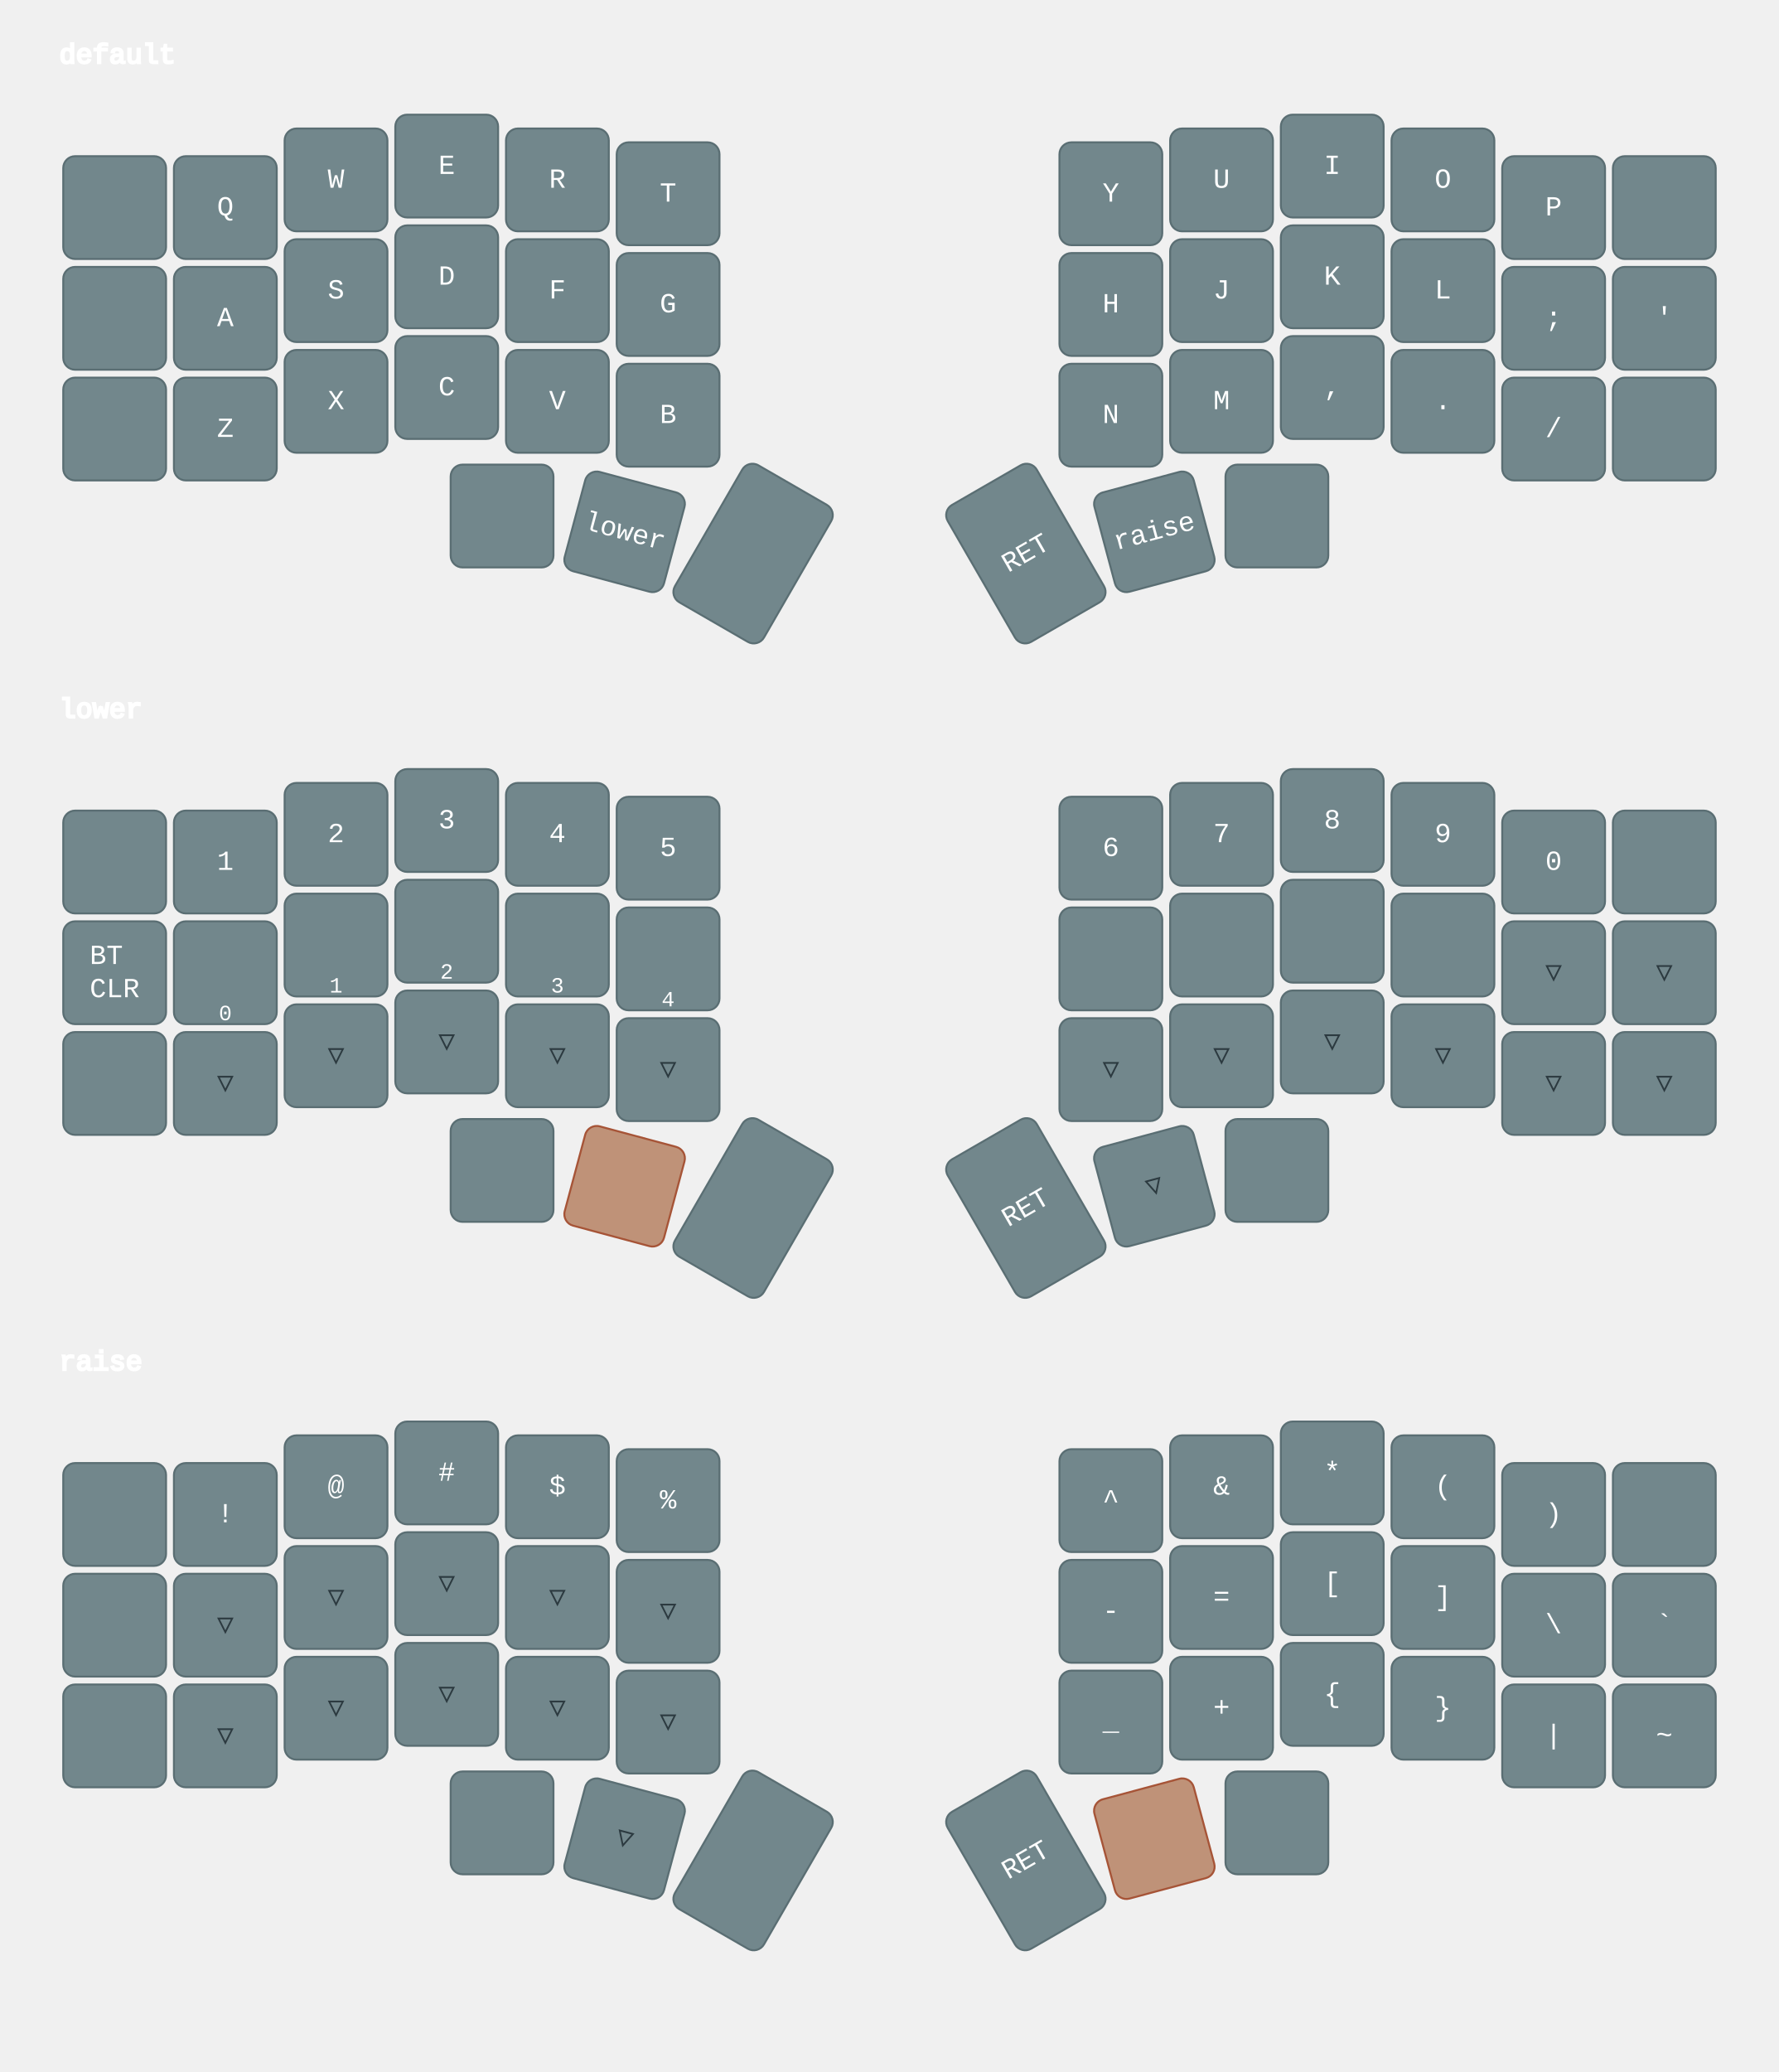
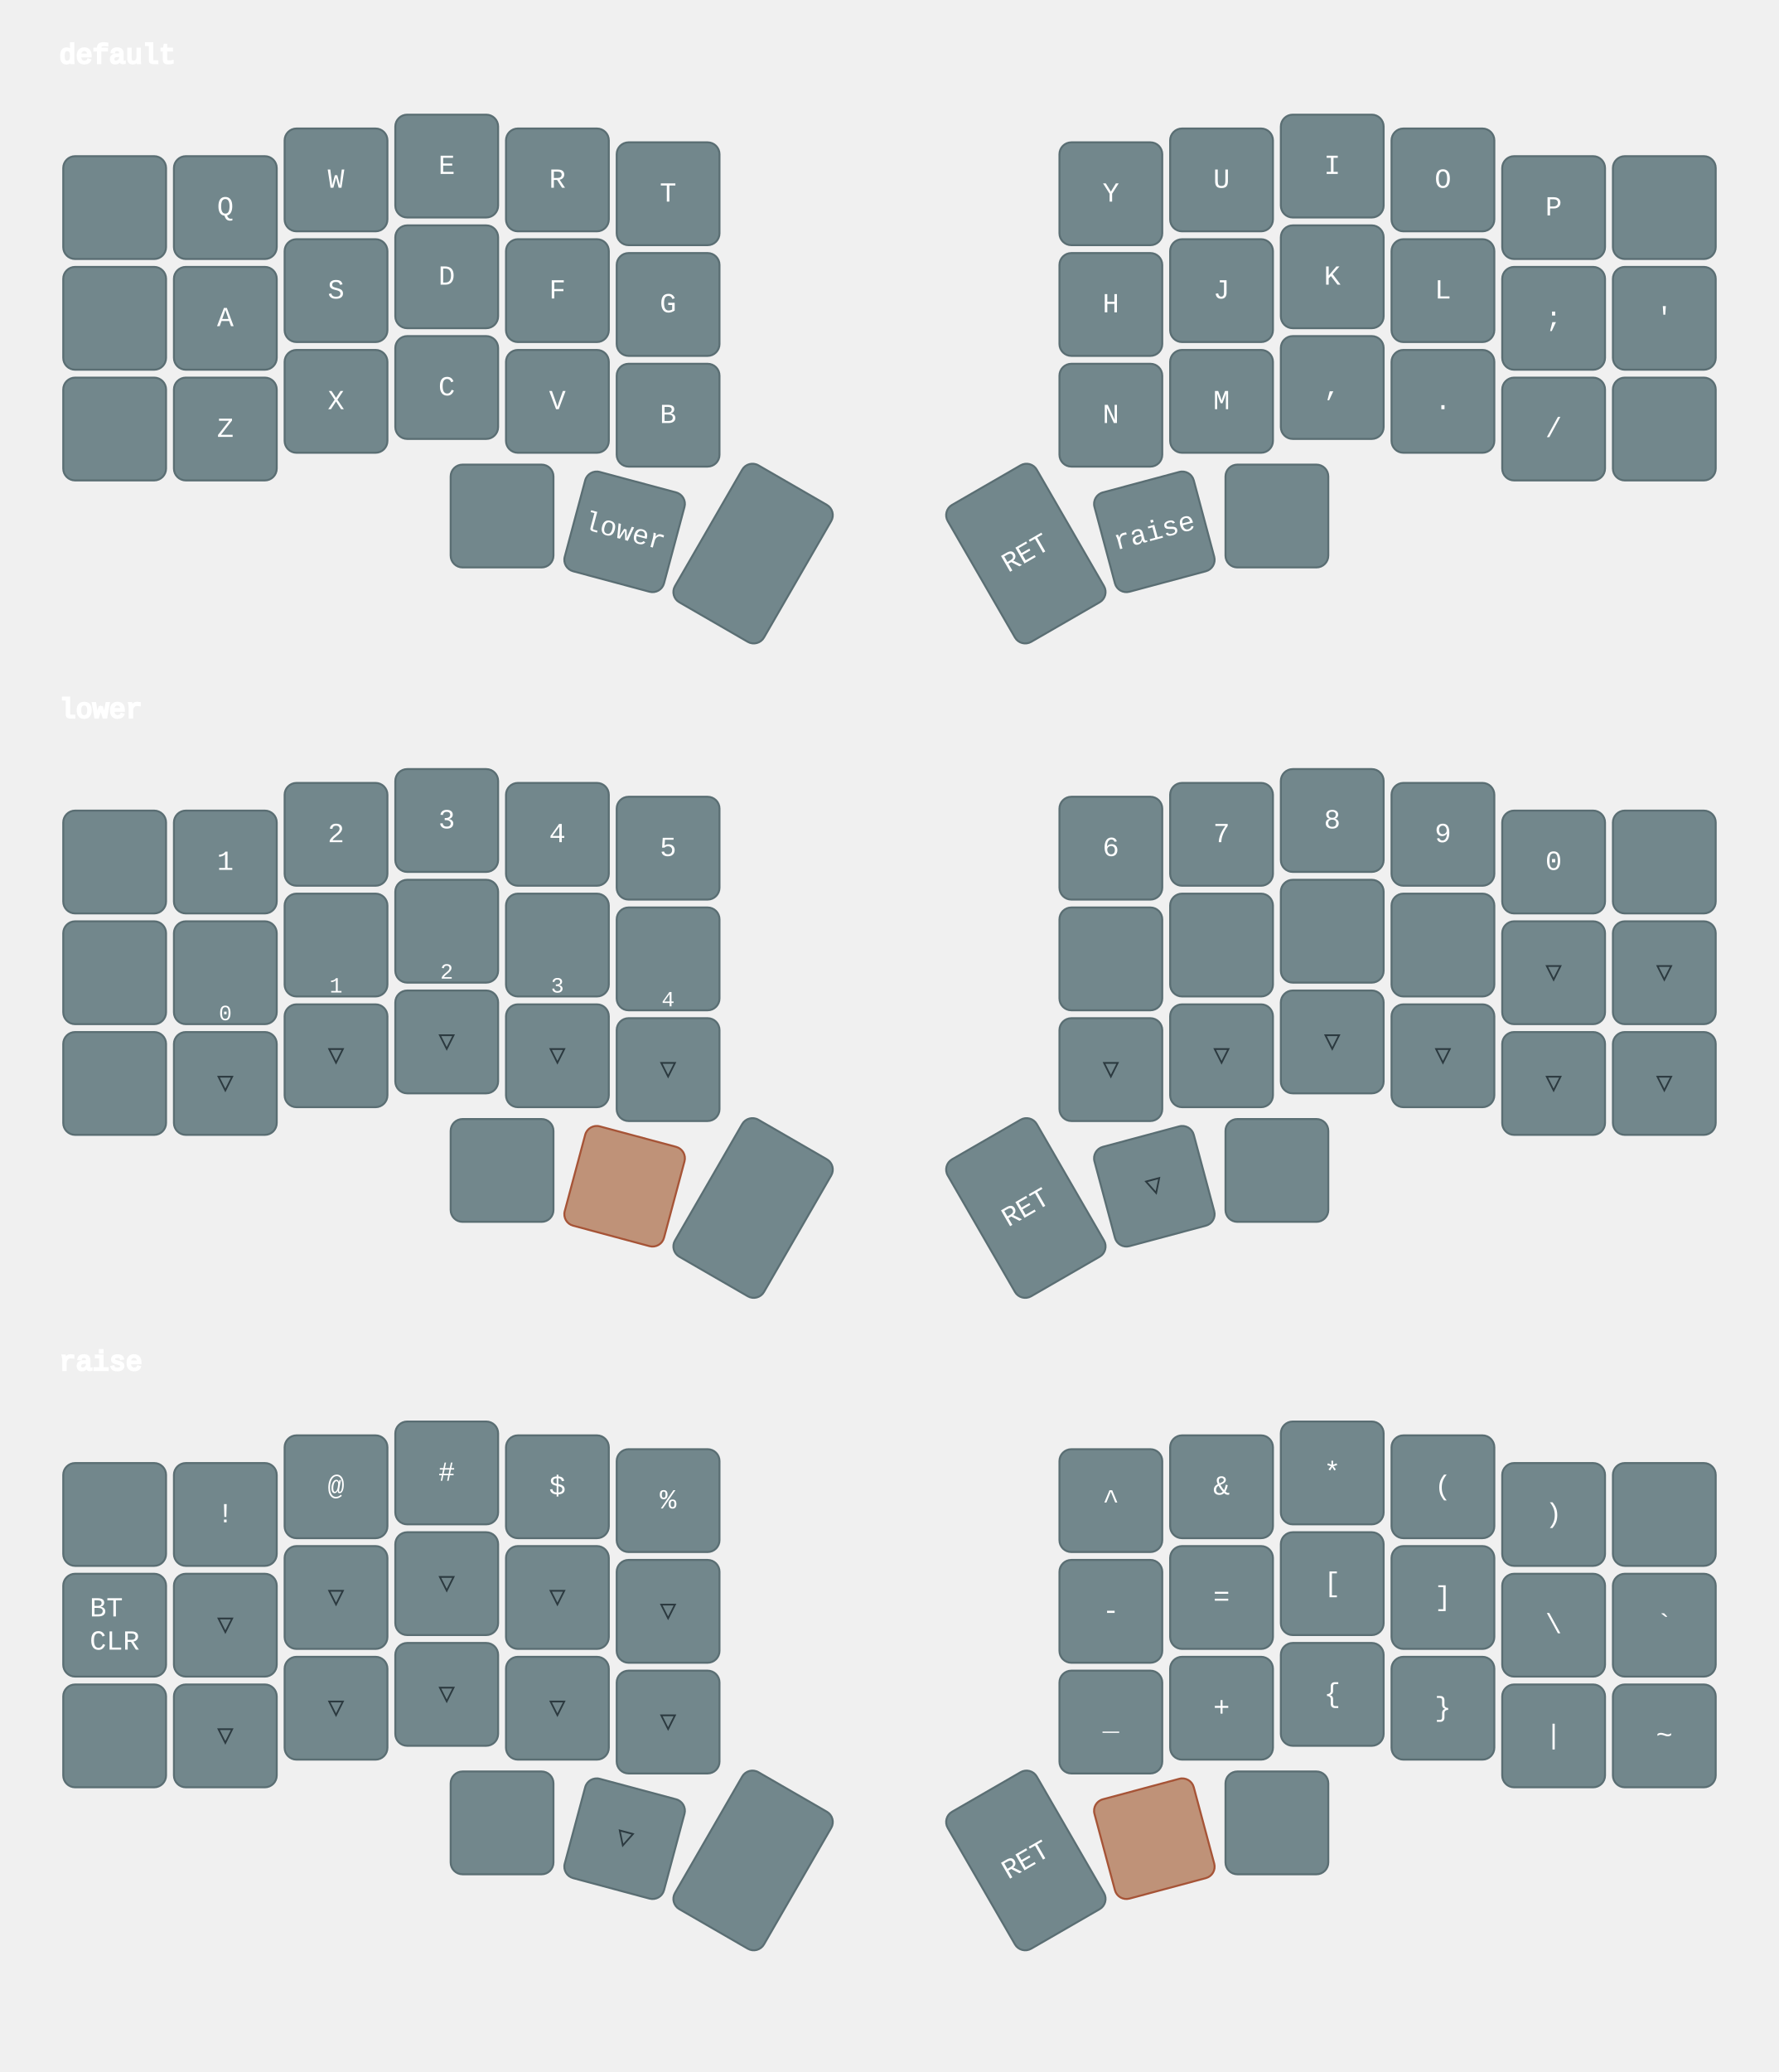
<svg xmlns="http://www.w3.org/2000/svg" xmlns:xlink="http://www.w3.org/1999/xlink" width="900" height="1048" viewBox="0 0 900 1048" class="keymap">
  <defs>/* start glyphs */
<svg id="mdi:apple-keyboard-command">
      <svg id="mdi-apple-keyboard-command" viewBox="0 0 24 24">
        <path d="M6,2A4,4 0 0,1 10,6V8H14V6A4,4 0 0,1 18,2A4,4 0 0,1 22,6A4,4 0 0,1 18,10H16V14H18A4,4 0 0,1 22,18A4,4 0 0,1 18,22A4,4 0 0,1 14,18V16H10V18A4,4 0 0,1 6,22A4,4 0 0,1 2,18A4,4 0 0,1 6,14H8V10H6A4,4 0 0,1 2,6A4,4 0 0,1 6,2M16,18A2,2 0 0,0 18,20A2,2 0 0,0 20,18A2,2 0 0,0 18,16H16V18M14,10H10V14H14V10M6,16A2,2 0 0,0 4,18A2,2 0 0,0 6,20A2,2 0 0,0 8,18V16H6M8,6A2,2 0 0,0 6,4A2,2 0 0,0 4,6A2,2 0 0,0 6,8H8V6M18,8A2,2 0 0,0 20,6A2,2 0 0,0 18,4A2,2 0 0,0 16,6V8H18Z" />
      </svg>
    </svg>
    <svg id="mdi:apple-keyboard-control">
      <svg id="mdi-apple-keyboard-control" viewBox="0 0 24 24">
        <path d="M19.78,11.78L18.36,13.19L12,6.83L5.64,13.19L4.22,11.78L12,4L19.78,11.78Z" />
      </svg>
    </svg>
    <svg id="mdi:apple-keyboard-option">
      <svg id="mdi-apple-keyboard-option" viewBox="0 0 24 24">
        <path d="M3,4H9.11L16.15,18H21V20H14.88L7.84,6H3V4M14,4H21V6H14V4Z" />
      </svg>
    </svg>
    <svg id="mdi:apple-keyboard-shift">
      <svg id="mdi-apple-keyboard-shift" viewBox="0 0 24 24">
        <path d="M15,18V12H17.17L12,6.83L6.83,12H9V18H15M12,4L22,14H17V20H7V14H2L12,4Z" />
      </svg>
    </svg>
    <svg id="mdi:arrow-down-bold">
      <svg id="mdi-arrow-down-bold" viewBox="0 0 24 24">
        <path d="M9,4H15V12H19.84L12,19.84L4.16,12H9V4Z" />
      </svg>
    </svg>
    <svg id="mdi:arrow-left-bold">
      <svg id="mdi-arrow-left-bold" viewBox="0 0 24 24">
        <path d="M20,9V15H12V19.84L4.16,12L12,4.16V9H20Z" />
      </svg>
    </svg>
    <svg id="mdi:arrow-right-bold">
      <svg id="mdi-arrow-right-bold" viewBox="0 0 24 24">
        <path d="M4,15V9H12V4.16L19.84,12L12,19.84V15H4Z" />
      </svg>
    </svg>
    <svg id="mdi:arrow-up-bold">
      <svg id="mdi-arrow-up-bold" viewBox="0 0 24 24">
        <path d="M15,20H9V12H4.16L12,4.16L19.84,12H15V20Z" />
      </svg>
    </svg>
    <svg id="mdi:backspace">
      <svg id="mdi-backspace" viewBox="0 0 24 24">
        <path d="M22,3H7C6.31,3 5.77,3.35 5.41,3.88L0,12L5.41,20.11C5.77,20.64 6.31,21 7,21H22A2,2 0 0,0 24,19V5A2,2 0 0,0 22,3M19,15.59L17.59,17L14,13.41L10.41,17L9,15.59L12.59,12L9,8.41L10.41,7L14,10.59L17.59,7L19,8.41L15.41,12" />
      </svg>
    </svg>
    <svg id="mdi:bluetooth-connect">
      <svg id="mdi-bluetooth-connect" viewBox="0 0 24 24">
        <path d="M19,10L17,12L19,14L21,12M14.88,16.29L13,18.17V14.41M13,5.83L14.88,7.71L13,9.58M17.71,7.71L12,2H11V9.58L6.41,5L5,6.41L10.59,12L5,17.58L6.41,19L11,14.41V22H12L17.71,16.29L13.41,12M7,12L5,10L3,12L5,14L7,12Z" />
      </svg>
    </svg>
    <svg id="mdi:keyboard-esc">
      <svg id="mdi-keyboard-esc" viewBox="0 0 24 24">
        <path d="M1 7H7V9H3V11H7V13H3V15H7V17H1V7M11 7H15V9H11V11H13C14.11 11 15 11.9 15 13V15C15 16.11 14.11 17 13 17H9V15H13V13H11C9.9 13 9 12.11 9 11V9C9 7.9 9.9 7 11 7M19 7H21C22.11 7 23 7.9 23 9V10H21V9H19V15H21V14H23V15C23 16.11 22.11 17 21 17H19C17.9 17 17 16.11 17 15V9C17 7.9 17.9 7 19 7Z" />
      </svg>
    </svg>
    <svg id="mdi:keyboard-space">
      <svg id="mdi-keyboard-space" viewBox="0 0 24 24">
        <path d="M3 15H5V19H19V15H21V19C21 20.1 20.1 21 19 21H5C3.9 21 3 20.1 3 19V15Z" />
      </svg>
    </svg>
    <svg id="mdi:keyboard-tab">
      <svg id="mdi-keyboard-tab" viewBox="0 0 24 24">
        <path d="M20,18H22V6H20M11.59,7.41L15.17,11H1V13H15.17L11.59,16.58L13,18L19,12L13,6L11.59,7.41Z" />
      </svg>
    </svg>
  </defs>/* end glyphs */
<style>/* inherit to force styles through use tags */
svg path {
    fill: inherit;
}

/* font and background color specifications */
svg.keymap {
    font-family: Menlo,SFMono-Regular,Consolas,Liberation Mono,monospace;
    font-size: 14px;
    font-kerning: normal;
    text-rendering: optimizeLegibility;
    fill: #FFF;
    background: #141F26;
}

/* default key styling */
rect.key {
    fill: #72878C;
    stroke: #5A6E73;
    stroke-width: 1;
}

/* default key side styling, only used is draw_key_sides is set */
rect.side {
    filter: brightness(90%);
}

/* color accent for combo boxes */
rect.combo, rect.combo-separate {
    fill: #54929b;
    stroke: #007772;
}

/* color accent for held keys */
rect.held, rect.combo.held {
    stroke: #A65437;
    fill: #BF9278;
    line-height: 2;
}

/* color accent for ghost (optional) keys */
rect.ghost, rect.combo.ghost {
    stroke-dasharray: 4, 4;
    stroke-width: 2;
}

text {
    text-anchor: middle;
    dominant-baseline: middle;
}

/* styling for layer labels */
text.label {
    text-anchor: start;
    stroke: white;
    paint-order: stroke;
}

/* styling for combo tap, and key hold/shifted label text */
text.combo, text.hold, text.shifted {
    font-size: 11px;
}

text.hold {
    text-anchor: middle;
    dominant-baseline: auto;
}

text.shifted {
    text-anchor: middle;
    dominant-baseline: hanging;
}

/* styling for hold/shifted label text in combo box */
text.combo.hold, text.combo.shifted {
    font-size: 8px;
}

/* lighter symbol for transparent keys */
text.trans {
    fill: #2C3A40;
}

/* styling for combo dendrons */
path.combo {
    stroke-width: 1;
    stroke: gray;
    fill: none;
}

/* Start Tabler Icons Cleanup */
/* cannot use height/width with glyphs */
.icon-tabler &gt; path {
    fill: inherit;
    stroke: inherit;
    stroke-width: 2;
}
/* hide tabler's default box */
.icon-tabler &gt; path[stroke="none"][fill="none"] {
    visibility: hidden;
}
/* End Tabler Icons Cleanup */
</style>
  <g transform="translate(30, 0)" class="layer-default">
    <text x="0" y="28" class="label" id="default">default</text>
    <g transform="translate(0, 56)">
      <g transform="translate(28, 49)" class="key keypos-0">
        <rect rx="6" ry="6" x="-26" y="-26" width="52" height="52" class="key" />
        <use href="#mdi:keyboard-tab" xlink:href="#mdi:keyboard-tab" x="-7" y="-7" height="14" width="14.0" class="key tap glyph mdi:keyboard-tab" />
      </g>
      <g transform="translate(84, 49)" class="key keypos-1">
        <rect rx="6" ry="6" x="-26" y="-26" width="52" height="52" class="key" />
        <text x="0" y="0" class="key tap">Q</text>
      </g>
      <g transform="translate(140, 35)" class="key keypos-2">
        <rect rx="6" ry="6" x="-26" y="-26" width="52" height="52" class="key" />
        <text x="0" y="0" class="key tap">W</text>
      </g>
      <g transform="translate(196, 28)" class="key keypos-3">
        <rect rx="6" ry="6" x="-26" y="-26" width="52" height="52" class="key" />
        <text x="0" y="0" class="key tap">E</text>
      </g>
      <g transform="translate(252, 35)" class="key keypos-4">
        <rect rx="6" ry="6" x="-26" y="-26" width="52" height="52" class="key" />
        <text x="0" y="0" class="key tap">R</text>
      </g>
      <g transform="translate(308, 42)" class="key keypos-5">
        <rect rx="6" ry="6" x="-26" y="-26" width="52" height="52" class="key" />
        <text x="0" y="0" class="key tap">T</text>
      </g>
      <g transform="translate(532, 42)" class="key keypos-6">
        <rect rx="6" ry="6" x="-26" y="-26" width="52" height="52" class="key" />
        <text x="0" y="0" class="key tap">Y</text>
      </g>
      <g transform="translate(588, 35)" class="key keypos-7">
        <rect rx="6" ry="6" x="-26" y="-26" width="52" height="52" class="key" />
        <text x="0" y="0" class="key tap">U</text>
      </g>
      <g transform="translate(644, 28)" class="key keypos-8">
        <rect rx="6" ry="6" x="-26" y="-26" width="52" height="52" class="key" />
        <text x="0" y="0" class="key tap">I</text>
      </g>
      <g transform="translate(700, 35)" class="key keypos-9">
        <rect rx="6" ry="6" x="-26" y="-26" width="52" height="52" class="key" />
        <text x="0" y="0" class="key tap">O</text>
      </g>
      <g transform="translate(756, 49)" class="key keypos-10">
        <rect rx="6" ry="6" x="-26" y="-26" width="52" height="52" class="key" />
        <text x="0" y="0" class="key tap">P</text>
      </g>
      <g transform="translate(812, 49)" class="key backspace keypos-11">
        <rect rx="6" ry="6" x="-26" y="-26" width="52" height="52" class="key backspace" />
        <use href="#mdi:backspace" xlink:href="#mdi:backspace" x="-7" y="-7" height="14" width="14.0" class="key backspace tap glyph mdi:backspace" />
      </g>
      <g transform="translate(28, 105)" class="key keypos-12">
        <rect rx="6" ry="6" x="-26" y="-26" width="52" height="52" class="key" />
        <use href="#mdi:apple-keyboard-control" xlink:href="#mdi:apple-keyboard-control" x="-7" y="-7" height="14" width="14.0" class="key tap glyph mdi:apple-keyboard-control" />
      </g>
      <g transform="translate(84, 105)" class="key keypos-13">
        <rect rx="6" ry="6" x="-26" y="-26" width="52" height="52" class="key" />
        <text x="0" y="0" class="key tap">A</text>
      </g>
      <g transform="translate(140, 91)" class="key keypos-14">
        <rect rx="6" ry="6" x="-26" y="-26" width="52" height="52" class="key" />
        <text x="0" y="0" class="key tap">S</text>
      </g>
      <g transform="translate(196, 84)" class="key keypos-15">
        <rect rx="6" ry="6" x="-26" y="-26" width="52" height="52" class="key" />
        <text x="0" y="0" class="key tap">D</text>
      </g>
      <g transform="translate(252, 91)" class="key keypos-16">
        <rect rx="6" ry="6" x="-26" y="-26" width="52" height="52" class="key" />
        <text x="0" y="0" class="key tap">F</text>
      </g>
      <g transform="translate(308, 98)" class="key keypos-17">
        <rect rx="6" ry="6" x="-26" y="-26" width="52" height="52" class="key" />
        <text x="0" y="0" class="key tap">G</text>
      </g>
      <g transform="translate(532, 98)" class="key keypos-18">
        <rect rx="6" ry="6" x="-26" y="-26" width="52" height="52" class="key" />
        <text x="0" y="0" class="key tap">H</text>
      </g>
      <g transform="translate(588, 91)" class="key keypos-19">
        <rect rx="6" ry="6" x="-26" y="-26" width="52" height="52" class="key" />
        <text x="0" y="0" class="key tap">J</text>
      </g>
      <g transform="translate(644, 84)" class="key keypos-20">
        <rect rx="6" ry="6" x="-26" y="-26" width="52" height="52" class="key" />
        <text x="0" y="0" class="key tap">K</text>
      </g>
      <g transform="translate(700, 91)" class="key keypos-21">
        <rect rx="6" ry="6" x="-26" y="-26" width="52" height="52" class="key" />
        <text x="0" y="0" class="key tap">L</text>
      </g>
      <g transform="translate(756, 105)" class="key keypos-22">
        <rect rx="6" ry="6" x="-26" y="-26" width="52" height="52" class="key" />
        <text x="0" y="0" class="key tap">;</text>
      </g>
      <g transform="translate(812, 105)" class="key keypos-23">
        <rect rx="6" ry="6" x="-26" y="-26" width="52" height="52" class="key" />
        <text x="0" y="0" class="key tap">'</text>
      </g>
      <g transform="translate(28, 161)" class="key keypos-24">
        <rect rx="6" ry="6" x="-26" y="-26" width="52" height="52" class="key" />
        <use href="#mdi:apple-keyboard-shift" xlink:href="#mdi:apple-keyboard-shift" x="-7" y="-7" height="14" width="14.0" class="key tap glyph mdi:apple-keyboard-shift" />
      </g>
      <g transform="translate(84, 161)" class="key keypos-25">
        <rect rx="6" ry="6" x="-26" y="-26" width="52" height="52" class="key" />
        <text x="0" y="0" class="key tap">Z</text>
      </g>
      <g transform="translate(140, 147)" class="key keypos-26">
        <rect rx="6" ry="6" x="-26" y="-26" width="52" height="52" class="key" />
        <text x="0" y="0" class="key tap">X</text>
      </g>
      <g transform="translate(196, 140)" class="key keypos-27">
        <rect rx="6" ry="6" x="-26" y="-26" width="52" height="52" class="key" />
        <text x="0" y="0" class="key tap">C</text>
      </g>
      <g transform="translate(252, 147)" class="key keypos-28">
        <rect rx="6" ry="6" x="-26" y="-26" width="52" height="52" class="key" />
        <text x="0" y="0" class="key tap">V</text>
      </g>
      <g transform="translate(308, 154)" class="key keypos-29">
        <rect rx="6" ry="6" x="-26" y="-26" width="52" height="52" class="key" />
        <text x="0" y="0" class="key tap">B</text>
      </g>
      <g transform="translate(532, 154)" class="key keypos-30">
        <rect rx="6" ry="6" x="-26" y="-26" width="52" height="52" class="key" />
        <text x="0" y="0" class="key tap">N</text>
      </g>
      <g transform="translate(588, 147)" class="key keypos-31">
        <rect rx="6" ry="6" x="-26" y="-26" width="52" height="52" class="key" />
        <text x="0" y="0" class="key tap">M</text>
      </g>
      <g transform="translate(644, 140)" class="key keypos-32">
        <rect rx="6" ry="6" x="-26" y="-26" width="52" height="52" class="key" />
        <text x="0" y="0" class="key tap">,</text>
      </g>
      <g transform="translate(700, 147)" class="key keypos-33">
        <rect rx="6" ry="6" x="-26" y="-26" width="52" height="52" class="key" />
        <text x="0" y="0" class="key tap">.</text>
      </g>
      <g transform="translate(756, 161)" class="key keypos-34">
        <rect rx="6" ry="6" x="-26" y="-26" width="52" height="52" class="key" />
        <text x="0" y="0" class="key tap">/</text>
      </g>
      <g transform="translate(812, 161)" class="key keypos-35">
        <rect rx="6" ry="6" x="-26" y="-26" width="52" height="52" class="key" />
        <use href="#mdi:keyboard-esc" xlink:href="#mdi:keyboard-esc" x="-7" y="-7" height="14" width="14.0" class="key tap glyph mdi:keyboard-esc" />
      </g>
      <g transform="translate(224, 205)" class="key keypos-36">
        <rect rx="6" ry="6" x="-26" y="-26" width="52" height="52" class="key" />
        <use href="#mdi:apple-keyboard-command" xlink:href="#mdi:apple-keyboard-command" x="-7" y="-7" height="14" width="14.0" class="key tap glyph mdi:apple-keyboard-command" />
      </g>
      <g transform="translate(286, 213) rotate(15.0)" class="key keypos-37">
        <rect rx="6" ry="6" x="-26" y="-26" width="52" height="52" class="key" />
        <a href="#lower">
          <text x="0" y="0" class="key tap layer-activator">lower</text>
        </a>
      </g>
      <g transform="translate(351, 224) rotate(30.0)" class="key keypos-38">
        <rect rx="6" ry="6" x="-26" y="-40" width="52" height="80" class="key" />
        <use href="#mdi:keyboard-space" xlink:href="#mdi:keyboard-space" x="-7" y="-7" height="14" width="14.0" class="key tap glyph mdi:keyboard-space" />
      </g>
      <g transform="translate(489, 224) rotate(-30.0)" class="key keypos-39">
        <rect rx="6" ry="6" x="-26" y="-40" width="52" height="80" class="key" />
        <text x="0" y="0" class="key tap">RET</text>
      </g>
      <g transform="translate(554, 213) rotate(-15.0)" class="key keypos-40">
        <rect rx="6" ry="6" x="-26" y="-26" width="52" height="52" class="key" />
        <a href="#raise">
          <text x="0" y="0" class="key tap layer-activator">raise</text>
        </a>
      </g>
      <g transform="translate(616, 205)" class="key keypos-41">
        <rect rx="6" ry="6" x="-26" y="-26" width="52" height="52" class="key" />
        <use href="#mdi:apple-keyboard-option" xlink:href="#mdi:apple-keyboard-option" x="-7" y="-7" height="14" width="14.0" class="key tap glyph mdi:apple-keyboard-option" />
      </g>
    </g>
  </g>
  <g transform="translate(30, 331)" class="layer-lower">
    <text x="0" y="28" class="label" id="lower">lower</text>
    <g transform="translate(0, 56)">
      <g transform="translate(28, 49)" class="key keypos-0">
        <rect rx="6" ry="6" x="-26" y="-26" width="52" height="52" class="key" />
        <use href="#mdi:keyboard-tab" xlink:href="#mdi:keyboard-tab" x="-7" y="-7" height="14" width="14.0" class="key tap glyph mdi:keyboard-tab" />
      </g>
      <g transform="translate(84, 49)" class="key keypos-1">
        <rect rx="6" ry="6" x="-26" y="-26" width="52" height="52" class="key" />
        <text x="0" y="0" class="key tap">1</text>
      </g>
      <g transform="translate(140, 35)" class="key keypos-2">
        <rect rx="6" ry="6" x="-26" y="-26" width="52" height="52" class="key" />
        <text x="0" y="0" class="key tap">2</text>
      </g>
      <g transform="translate(196, 28)" class="key keypos-3">
        <rect rx="6" ry="6" x="-26" y="-26" width="52" height="52" class="key" />
        <text x="0" y="0" class="key tap">3</text>
      </g>
      <g transform="translate(252, 35)" class="key keypos-4">
        <rect rx="6" ry="6" x="-26" y="-26" width="52" height="52" class="key" />
        <text x="0" y="0" class="key tap">4</text>
      </g>
      <g transform="translate(308, 42)" class="key keypos-5">
        <rect rx="6" ry="6" x="-26" y="-26" width="52" height="52" class="key" />
        <text x="0" y="0" class="key tap">5</text>
      </g>
      <g transform="translate(532, 42)" class="key keypos-6">
        <rect rx="6" ry="6" x="-26" y="-26" width="52" height="52" class="key" />
        <text x="0" y="0" class="key tap">6</text>
      </g>
      <g transform="translate(588, 35)" class="key keypos-7">
        <rect rx="6" ry="6" x="-26" y="-26" width="52" height="52" class="key" />
        <text x="0" y="0" class="key tap">7</text>
      </g>
      <g transform="translate(644, 28)" class="key keypos-8">
        <rect rx="6" ry="6" x="-26" y="-26" width="52" height="52" class="key" />
        <text x="0" y="0" class="key tap">8</text>
      </g>
      <g transform="translate(700, 35)" class="key keypos-9">
        <rect rx="6" ry="6" x="-26" y="-26" width="52" height="52" class="key" />
        <text x="0" y="0" class="key tap">9</text>
      </g>
      <g transform="translate(756, 49)" class="key keypos-10">
        <rect rx="6" ry="6" x="-26" y="-26" width="52" height="52" class="key" />
        <text x="0" y="0" class="key tap">0</text>
      </g>
      <g transform="translate(812, 49)" class="key backspace keypos-11">
        <rect rx="6" ry="6" x="-26" y="-26" width="52" height="52" class="key backspace" />
        <use href="#mdi:backspace" xlink:href="#mdi:backspace" x="-7" y="-7" height="14" width="14.0" class="key backspace tap glyph mdi:backspace" />
      </g>
      <g transform="translate(28, 105)" class="key keypos-12">
        <rect rx="6" ry="6" x="-26" y="-26" width="52" height="52" class="key" />
-         <text x="0" y="0" class="key tap">
-           <tspan x="0" dy="-0.6em">BT</tspan>
-           <tspan x="0" dy="1.2em">CLR</tspan>
-         </text>
+         <use href="#mdi:apple-keyboard-control" xlink:href="#mdi:apple-keyboard-control" x="-7" y="-7" height="14" width="14.0" class="key tap glyph mdi:apple-keyboard-control" />
      </g>
      <g transform="translate(84, 105)" class="key keypos-13">
        <rect rx="6" ry="6" x="-26" y="-26" width="52" height="52" class="key" />
        <use href="#mdi:bluetooth-connect" xlink:href="#mdi:bluetooth-connect" x="-7" y="-7" height="14" width="14.0" class="key tap glyph mdi:bluetooth-connect" />
        <text x="0" y="24" class="key hold">0</text>
      </g>
      <g transform="translate(140, 91)" class="key keypos-14">
        <rect rx="6" ry="6" x="-26" y="-26" width="52" height="52" class="key" />
        <use href="#mdi:bluetooth-connect" xlink:href="#mdi:bluetooth-connect" x="-7" y="-7" height="14" width="14.0" class="key tap glyph mdi:bluetooth-connect" />
        <text x="0" y="24" class="key hold">1</text>
      </g>
      <g transform="translate(196, 84)" class="key keypos-15">
        <rect rx="6" ry="6" x="-26" y="-26" width="52" height="52" class="key" />
        <use href="#mdi:bluetooth-connect" xlink:href="#mdi:bluetooth-connect" x="-7" y="-7" height="14" width="14.0" class="key tap glyph mdi:bluetooth-connect" />
        <text x="0" y="24" class="key hold">2</text>
      </g>
      <g transform="translate(252, 91)" class="key keypos-16">
        <rect rx="6" ry="6" x="-26" y="-26" width="52" height="52" class="key" />
        <use href="#mdi:bluetooth-connect" xlink:href="#mdi:bluetooth-connect" x="-7" y="-7" height="14" width="14.0" class="key tap glyph mdi:bluetooth-connect" />
        <text x="0" y="24" class="key hold">3</text>
      </g>
      <g transform="translate(308, 98)" class="key keypos-17">
        <rect rx="6" ry="6" x="-26" y="-26" width="52" height="52" class="key" />
        <use href="#mdi:bluetooth-connect" xlink:href="#mdi:bluetooth-connect" x="-7" y="-7" height="14" width="14.0" class="key tap glyph mdi:bluetooth-connect" />
        <text x="0" y="24" class="key hold">4</text>
      </g>
      <g transform="translate(532, 98)" class="key keypos-18">
        <rect rx="6" ry="6" x="-26" y="-26" width="52" height="52" class="key" />
        <use href="#mdi:arrow-left-bold" xlink:href="#mdi:arrow-left-bold" x="-7" y="-7" height="14" width="14.0" class="key tap glyph mdi:arrow-left-bold" />
      </g>
      <g transform="translate(588, 91)" class="key keypos-19">
        <rect rx="6" ry="6" x="-26" y="-26" width="52" height="52" class="key" />
        <use href="#mdi:arrow-down-bold" xlink:href="#mdi:arrow-down-bold" x="-7" y="-7" height="14" width="14.0" class="key tap glyph mdi:arrow-down-bold" />
      </g>
      <g transform="translate(644, 84)" class="key keypos-20">
        <rect rx="6" ry="6" x="-26" y="-26" width="52" height="52" class="key" />
        <use href="#mdi:arrow-up-bold" xlink:href="#mdi:arrow-up-bold" x="-7" y="-7" height="14" width="14.0" class="key tap glyph mdi:arrow-up-bold" />
      </g>
      <g transform="translate(700, 91)" class="key keypos-21">
        <rect rx="6" ry="6" x="-26" y="-26" width="52" height="52" class="key" />
        <use href="#mdi:arrow-right-bold" xlink:href="#mdi:arrow-right-bold" x="-7" y="-7" height="14" width="14.0" class="key tap glyph mdi:arrow-right-bold" />
      </g>
      <g transform="translate(756, 105)" class="key trans keypos-22">
        <rect rx="6" ry="6" x="-26" y="-26" width="52" height="52" class="key trans" />
        <text x="0" y="0" class="key trans tap">▽</text>
      </g>
      <g transform="translate(812, 105)" class="key trans keypos-23">
        <rect rx="6" ry="6" x="-26" y="-26" width="52" height="52" class="key trans" />
        <text x="0" y="0" class="key trans tap">▽</text>
      </g>
      <g transform="translate(28, 161)" class="key keypos-24">
        <rect rx="6" ry="6" x="-26" y="-26" width="52" height="52" class="key" />
        <use href="#mdi:apple-keyboard-shift" xlink:href="#mdi:apple-keyboard-shift" x="-7" y="-7" height="14" width="14.0" class="key tap glyph mdi:apple-keyboard-shift" />
      </g>
      <g transform="translate(84, 161)" class="key trans keypos-25">
        <rect rx="6" ry="6" x="-26" y="-26" width="52" height="52" class="key trans" />
        <text x="0" y="0" class="key trans tap">▽</text>
      </g>
      <g transform="translate(140, 147)" class="key trans keypos-26">
        <rect rx="6" ry="6" x="-26" y="-26" width="52" height="52" class="key trans" />
        <text x="0" y="0" class="key trans tap">▽</text>
      </g>
      <g transform="translate(196, 140)" class="key trans keypos-27">
        <rect rx="6" ry="6" x="-26" y="-26" width="52" height="52" class="key trans" />
        <text x="0" y="0" class="key trans tap">▽</text>
      </g>
      <g transform="translate(252, 147)" class="key trans keypos-28">
        <rect rx="6" ry="6" x="-26" y="-26" width="52" height="52" class="key trans" />
        <text x="0" y="0" class="key trans tap">▽</text>
      </g>
      <g transform="translate(308, 154)" class="key trans keypos-29">
        <rect rx="6" ry="6" x="-26" y="-26" width="52" height="52" class="key trans" />
        <text x="0" y="0" class="key trans tap">▽</text>
      </g>
      <g transform="translate(532, 154)" class="key trans keypos-30">
        <rect rx="6" ry="6" x="-26" y="-26" width="52" height="52" class="key trans" />
        <text x="0" y="0" class="key trans tap">▽</text>
      </g>
      <g transform="translate(588, 147)" class="key trans keypos-31">
        <rect rx="6" ry="6" x="-26" y="-26" width="52" height="52" class="key trans" />
        <text x="0" y="0" class="key trans tap">▽</text>
      </g>
      <g transform="translate(644, 140)" class="key trans keypos-32">
        <rect rx="6" ry="6" x="-26" y="-26" width="52" height="52" class="key trans" />
        <text x="0" y="0" class="key trans tap">▽</text>
      </g>
      <g transform="translate(700, 147)" class="key trans keypos-33">
        <rect rx="6" ry="6" x="-26" y="-26" width="52" height="52" class="key trans" />
        <text x="0" y="0" class="key trans tap">▽</text>
      </g>
      <g transform="translate(756, 161)" class="key trans keypos-34">
        <rect rx="6" ry="6" x="-26" y="-26" width="52" height="52" class="key trans" />
        <text x="0" y="0" class="key trans tap">▽</text>
      </g>
      <g transform="translate(812, 161)" class="key trans keypos-35">
        <rect rx="6" ry="6" x="-26" y="-26" width="52" height="52" class="key trans" />
        <text x="0" y="0" class="key trans tap">▽</text>
      </g>
      <g transform="translate(224, 205)" class="key keypos-36">
        <rect rx="6" ry="6" x="-26" y="-26" width="52" height="52" class="key" />
        <use href="#mdi:apple-keyboard-command" xlink:href="#mdi:apple-keyboard-command" x="-7" y="-7" height="14" width="14.0" class="key tap glyph mdi:apple-keyboard-command" />
      </g>
      <g transform="translate(286, 213) rotate(15.0)" class="key held keypos-37">
        <rect rx="6" ry="6" x="-26" y="-26" width="52" height="52" class="key held" />
      </g>
      <g transform="translate(351, 224) rotate(30.0)" class="key keypos-38">
        <rect rx="6" ry="6" x="-26" y="-40" width="52" height="80" class="key" />
        <use href="#mdi:keyboard-space" xlink:href="#mdi:keyboard-space" x="-7" y="-7" height="14" width="14.0" class="key tap glyph mdi:keyboard-space" />
      </g>
      <g transform="translate(489, 224) rotate(-30.0)" class="key keypos-39">
        <rect rx="6" ry="6" x="-26" y="-40" width="52" height="80" class="key" />
        <text x="0" y="0" class="key tap">RET</text>
      </g>
      <g transform="translate(554, 213) rotate(-15.0)" class="key trans keypos-40">
        <rect rx="6" ry="6" x="-26" y="-26" width="52" height="52" class="key trans" />
        <text x="0" y="0" class="key trans tap">▽</text>
      </g>
      <g transform="translate(616, 205)" class="key keypos-41">
        <rect rx="6" ry="6" x="-26" y="-26" width="52" height="52" class="key" />
        <use href="#mdi:apple-keyboard-option" xlink:href="#mdi:apple-keyboard-option" x="-7" y="-7" height="14" width="14.0" class="key tap glyph mdi:apple-keyboard-option" />
      </g>
    </g>
  </g>
  <g transform="translate(30, 661)" class="layer-raise">
    <text x="0" y="28" class="label" id="raise">raise</text>
    <g transform="translate(0, 56)">
      <g transform="translate(28, 49)" class="key keypos-0">
        <rect rx="6" ry="6" x="-26" y="-26" width="52" height="52" class="key" />
        <use href="#mdi:keyboard-tab" xlink:href="#mdi:keyboard-tab" x="-7" y="-7" height="14" width="14.0" class="key tap glyph mdi:keyboard-tab" />
      </g>
      <g transform="translate(84, 49)" class="key keypos-1">
        <rect rx="6" ry="6" x="-26" y="-26" width="52" height="52" class="key" />
        <text x="0" y="0" class="key tap">!</text>
      </g>
      <g transform="translate(140, 35)" class="key keypos-2">
        <rect rx="6" ry="6" x="-26" y="-26" width="52" height="52" class="key" />
        <text x="0" y="0" class="key tap">@</text>
      </g>
      <g transform="translate(196, 28)" class="key keypos-3">
        <rect rx="6" ry="6" x="-26" y="-26" width="52" height="52" class="key" />
        <text x="0" y="0" class="key tap">#</text>
      </g>
      <g transform="translate(252, 35)" class="key keypos-4">
        <rect rx="6" ry="6" x="-26" y="-26" width="52" height="52" class="key" />
        <text x="0" y="0" class="key tap">$</text>
      </g>
      <g transform="translate(308, 42)" class="key keypos-5">
        <rect rx="6" ry="6" x="-26" y="-26" width="52" height="52" class="key" />
        <text x="0" y="0" class="key tap">%</text>
      </g>
      <g transform="translate(532, 42)" class="key keypos-6">
        <rect rx="6" ry="6" x="-26" y="-26" width="52" height="52" class="key" />
        <text x="0" y="0" class="key tap">^</text>
      </g>
      <g transform="translate(588, 35)" class="key keypos-7">
        <rect rx="6" ry="6" x="-26" y="-26" width="52" height="52" class="key" />
        <text x="0" y="0" class="key tap">&amp;</text>
      </g>
      <g transform="translate(644, 28)" class="key keypos-8">
        <rect rx="6" ry="6" x="-26" y="-26" width="52" height="52" class="key" />
        <text x="0" y="0" class="key tap">*</text>
      </g>
      <g transform="translate(700, 35)" class="key keypos-9">
        <rect rx="6" ry="6" x="-26" y="-26" width="52" height="52" class="key" />
        <text x="0" y="0" class="key tap">(</text>
      </g>
      <g transform="translate(756, 49)" class="key keypos-10">
        <rect rx="6" ry="6" x="-26" y="-26" width="52" height="52" class="key" />
        <text x="0" y="0" class="key tap">)</text>
      </g>
      <g transform="translate(812, 49)" class="key backspace keypos-11">
        <rect rx="6" ry="6" x="-26" y="-26" width="52" height="52" class="key backspace" />
        <use href="#mdi:backspace" xlink:href="#mdi:backspace" x="-7" y="-7" height="14" width="14.0" class="key backspace tap glyph mdi:backspace" />
      </g>
      <g transform="translate(28, 105)" class="key keypos-12">
        <rect rx="6" ry="6" x="-26" y="-26" width="52" height="52" class="key" />
-         <use href="#mdi:apple-keyboard-control" xlink:href="#mdi:apple-keyboard-control" x="-7" y="-7" height="14" width="14.0" class="key tap glyph mdi:apple-keyboard-control" />
+         <text x="0" y="0" class="key tap">
+           <tspan x="0" dy="-0.6em">BT</tspan>
+           <tspan x="0" dy="1.2em">CLR</tspan>
+         </text>
      </g>
      <g transform="translate(84, 105)" class="key trans keypos-13">
        <rect rx="6" ry="6" x="-26" y="-26" width="52" height="52" class="key trans" />
        <text x="0" y="0" class="key trans tap">▽</text>
      </g>
      <g transform="translate(140, 91)" class="key trans keypos-14">
        <rect rx="6" ry="6" x="-26" y="-26" width="52" height="52" class="key trans" />
        <text x="0" y="0" class="key trans tap">▽</text>
      </g>
      <g transform="translate(196, 84)" class="key trans keypos-15">
        <rect rx="6" ry="6" x="-26" y="-26" width="52" height="52" class="key trans" />
        <text x="0" y="0" class="key trans tap">▽</text>
      </g>
      <g transform="translate(252, 91)" class="key trans keypos-16">
        <rect rx="6" ry="6" x="-26" y="-26" width="52" height="52" class="key trans" />
        <text x="0" y="0" class="key trans tap">▽</text>
      </g>
      <g transform="translate(308, 98)" class="key trans keypos-17">
        <rect rx="6" ry="6" x="-26" y="-26" width="52" height="52" class="key trans" />
        <text x="0" y="0" class="key trans tap">▽</text>
      </g>
      <g transform="translate(532, 98)" class="key keypos-18">
        <rect rx="6" ry="6" x="-26" y="-26" width="52" height="52" class="key" />
        <text x="0" y="0" class="key tap">-</text>
      </g>
      <g transform="translate(588, 91)" class="key keypos-19">
        <rect rx="6" ry="6" x="-26" y="-26" width="52" height="52" class="key" />
        <text x="0" y="0" class="key tap">=</text>
      </g>
      <g transform="translate(644, 84)" class="key keypos-20">
        <rect rx="6" ry="6" x="-26" y="-26" width="52" height="52" class="key" />
        <text x="0" y="0" class="key tap">[</text>
      </g>
      <g transform="translate(700, 91)" class="key keypos-21">
        <rect rx="6" ry="6" x="-26" y="-26" width="52" height="52" class="key" />
        <text x="0" y="0" class="key tap">]</text>
      </g>
      <g transform="translate(756, 105)" class="key keypos-22">
        <rect rx="6" ry="6" x="-26" y="-26" width="52" height="52" class="key" />
        <text x="0" y="0" class="key tap">\</text>
      </g>
      <g transform="translate(812, 105)" class="key keypos-23">
        <rect rx="6" ry="6" x="-26" y="-26" width="52" height="52" class="key" />
        <text x="0" y="0" class="key tap">`</text>
      </g>
      <g transform="translate(28, 161)" class="key keypos-24">
        <rect rx="6" ry="6" x="-26" y="-26" width="52" height="52" class="key" />
        <use href="#mdi:apple-keyboard-shift" xlink:href="#mdi:apple-keyboard-shift" x="-7" y="-7" height="14" width="14.0" class="key tap glyph mdi:apple-keyboard-shift" />
      </g>
      <g transform="translate(84, 161)" class="key trans keypos-25">
        <rect rx="6" ry="6" x="-26" y="-26" width="52" height="52" class="key trans" />
        <text x="0" y="0" class="key trans tap">▽</text>
      </g>
      <g transform="translate(140, 147)" class="key trans keypos-26">
        <rect rx="6" ry="6" x="-26" y="-26" width="52" height="52" class="key trans" />
        <text x="0" y="0" class="key trans tap">▽</text>
      </g>
      <g transform="translate(196, 140)" class="key trans keypos-27">
        <rect rx="6" ry="6" x="-26" y="-26" width="52" height="52" class="key trans" />
        <text x="0" y="0" class="key trans tap">▽</text>
      </g>
      <g transform="translate(252, 147)" class="key trans keypos-28">
        <rect rx="6" ry="6" x="-26" y="-26" width="52" height="52" class="key trans" />
        <text x="0" y="0" class="key trans tap">▽</text>
      </g>
      <g transform="translate(308, 154)" class="key trans keypos-29">
        <rect rx="6" ry="6" x="-26" y="-26" width="52" height="52" class="key trans" />
        <text x="0" y="0" class="key trans tap">▽</text>
      </g>
      <g transform="translate(532, 154)" class="key keypos-30">
        <rect rx="6" ry="6" x="-26" y="-26" width="52" height="52" class="key" />
        <text x="0" y="0" class="key tap">_</text>
      </g>
      <g transform="translate(588, 147)" class="key keypos-31">
        <rect rx="6" ry="6" x="-26" y="-26" width="52" height="52" class="key" />
        <text x="0" y="0" class="key tap">+</text>
      </g>
      <g transform="translate(644, 140)" class="key keypos-32">
        <rect rx="6" ry="6" x="-26" y="-26" width="52" height="52" class="key" />
        <text x="0" y="0" class="key tap">{</text>
      </g>
      <g transform="translate(700, 147)" class="key keypos-33">
        <rect rx="6" ry="6" x="-26" y="-26" width="52" height="52" class="key" />
        <text x="0" y="0" class="key tap">}</text>
      </g>
      <g transform="translate(756, 161)" class="key keypos-34">
        <rect rx="6" ry="6" x="-26" y="-26" width="52" height="52" class="key" />
        <text x="0" y="0" class="key tap">|</text>
      </g>
      <g transform="translate(812, 161)" class="key keypos-35">
        <rect rx="6" ry="6" x="-26" y="-26" width="52" height="52" class="key" />
        <text x="0" y="0" class="key tap">~</text>
      </g>
      <g transform="translate(224, 205)" class="key keypos-36">
        <rect rx="6" ry="6" x="-26" y="-26" width="52" height="52" class="key" />
        <use href="#mdi:apple-keyboard-command" xlink:href="#mdi:apple-keyboard-command" x="-7" y="-7" height="14" width="14.0" class="key tap glyph mdi:apple-keyboard-command" />
      </g>
      <g transform="translate(286, 213) rotate(15.0)" class="key trans keypos-37">
        <rect rx="6" ry="6" x="-26" y="-26" width="52" height="52" class="key trans" />
        <text x="0" y="0" class="key trans tap">▽</text>
      </g>
      <g transform="translate(351, 224) rotate(30.0)" class="key keypos-38">
        <rect rx="6" ry="6" x="-26" y="-40" width="52" height="80" class="key" />
        <use href="#mdi:keyboard-space" xlink:href="#mdi:keyboard-space" x="-7" y="-7" height="14" width="14.0" class="key tap glyph mdi:keyboard-space" />
      </g>
      <g transform="translate(489, 224) rotate(-30.0)" class="key keypos-39">
        <rect rx="6" ry="6" x="-26" y="-40" width="52" height="80" class="key" />
        <text x="0" y="0" class="key tap">RET</text>
      </g>
      <g transform="translate(554, 213) rotate(-15.0)" class="key held keypos-40">
        <rect rx="6" ry="6" x="-26" y="-26" width="52" height="52" class="key held" />
      </g>
      <g transform="translate(616, 205)" class="key keypos-41">
        <rect rx="6" ry="6" x="-26" y="-26" width="52" height="52" class="key" />
        <use href="#mdi:apple-keyboard-option" xlink:href="#mdi:apple-keyboard-option" x="-7" y="-7" height="14" width="14.0" class="key tap glyph mdi:apple-keyboard-option" />
      </g>
    </g>
  </g>
</svg>
